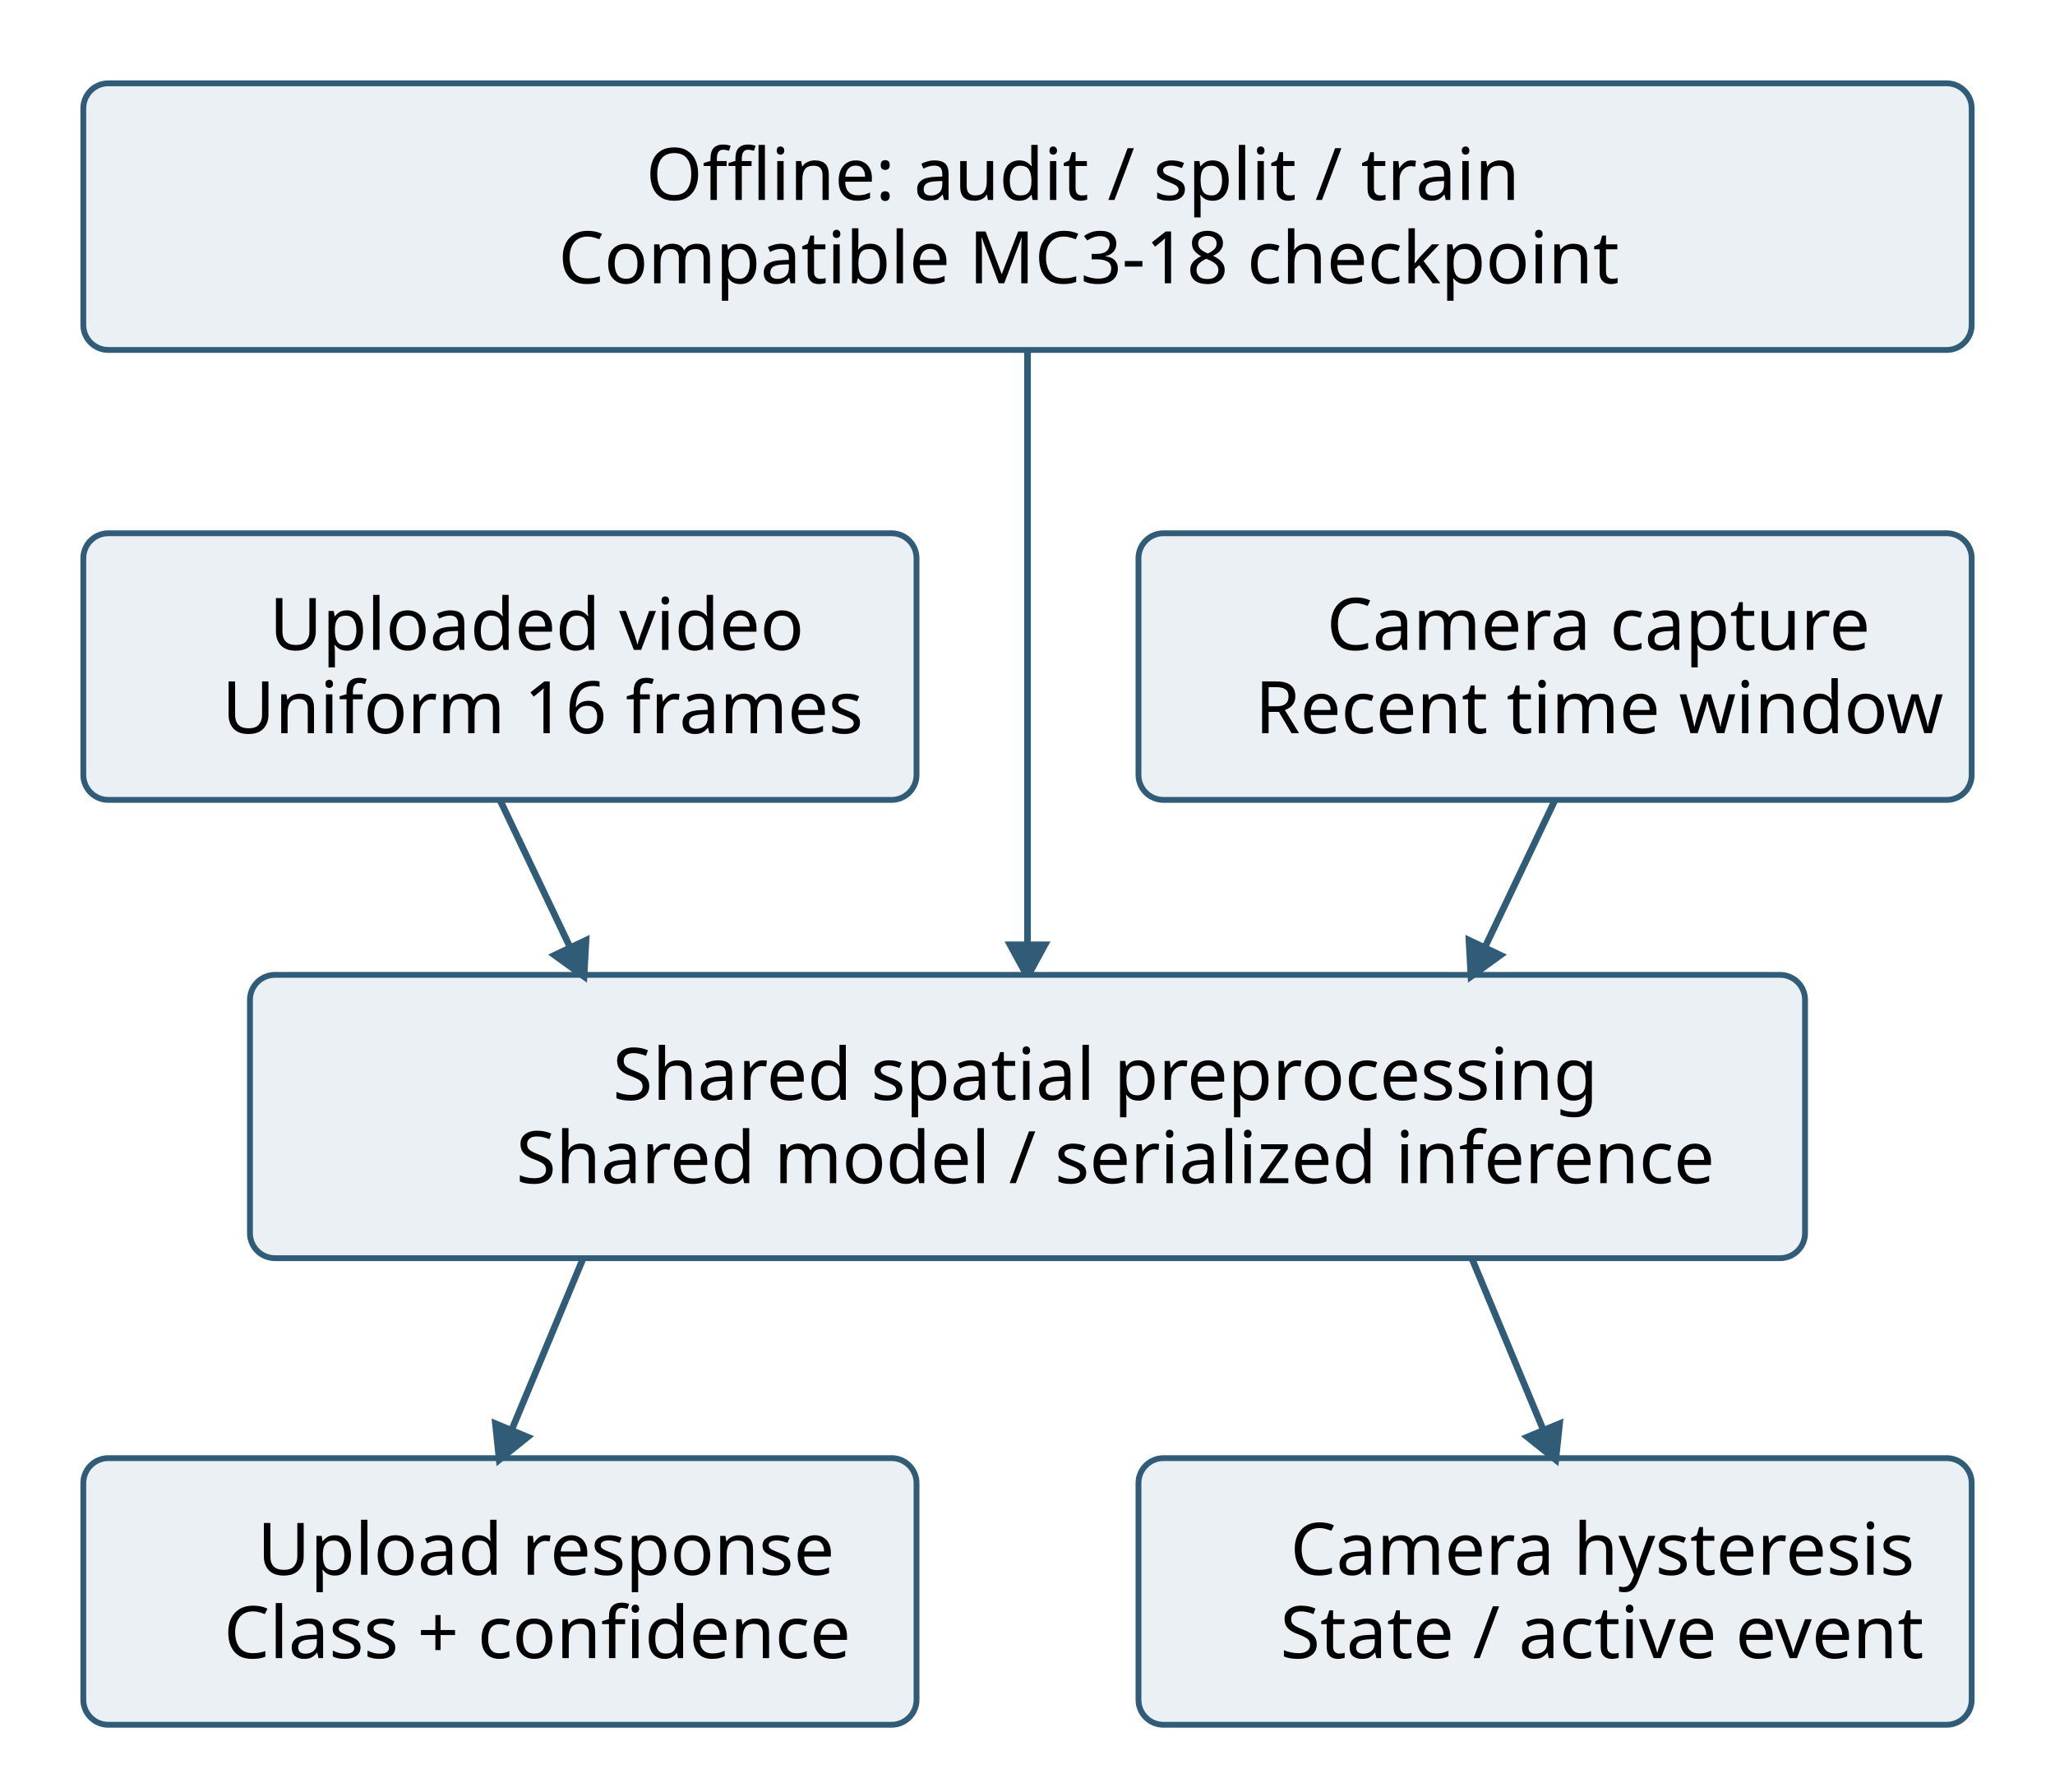
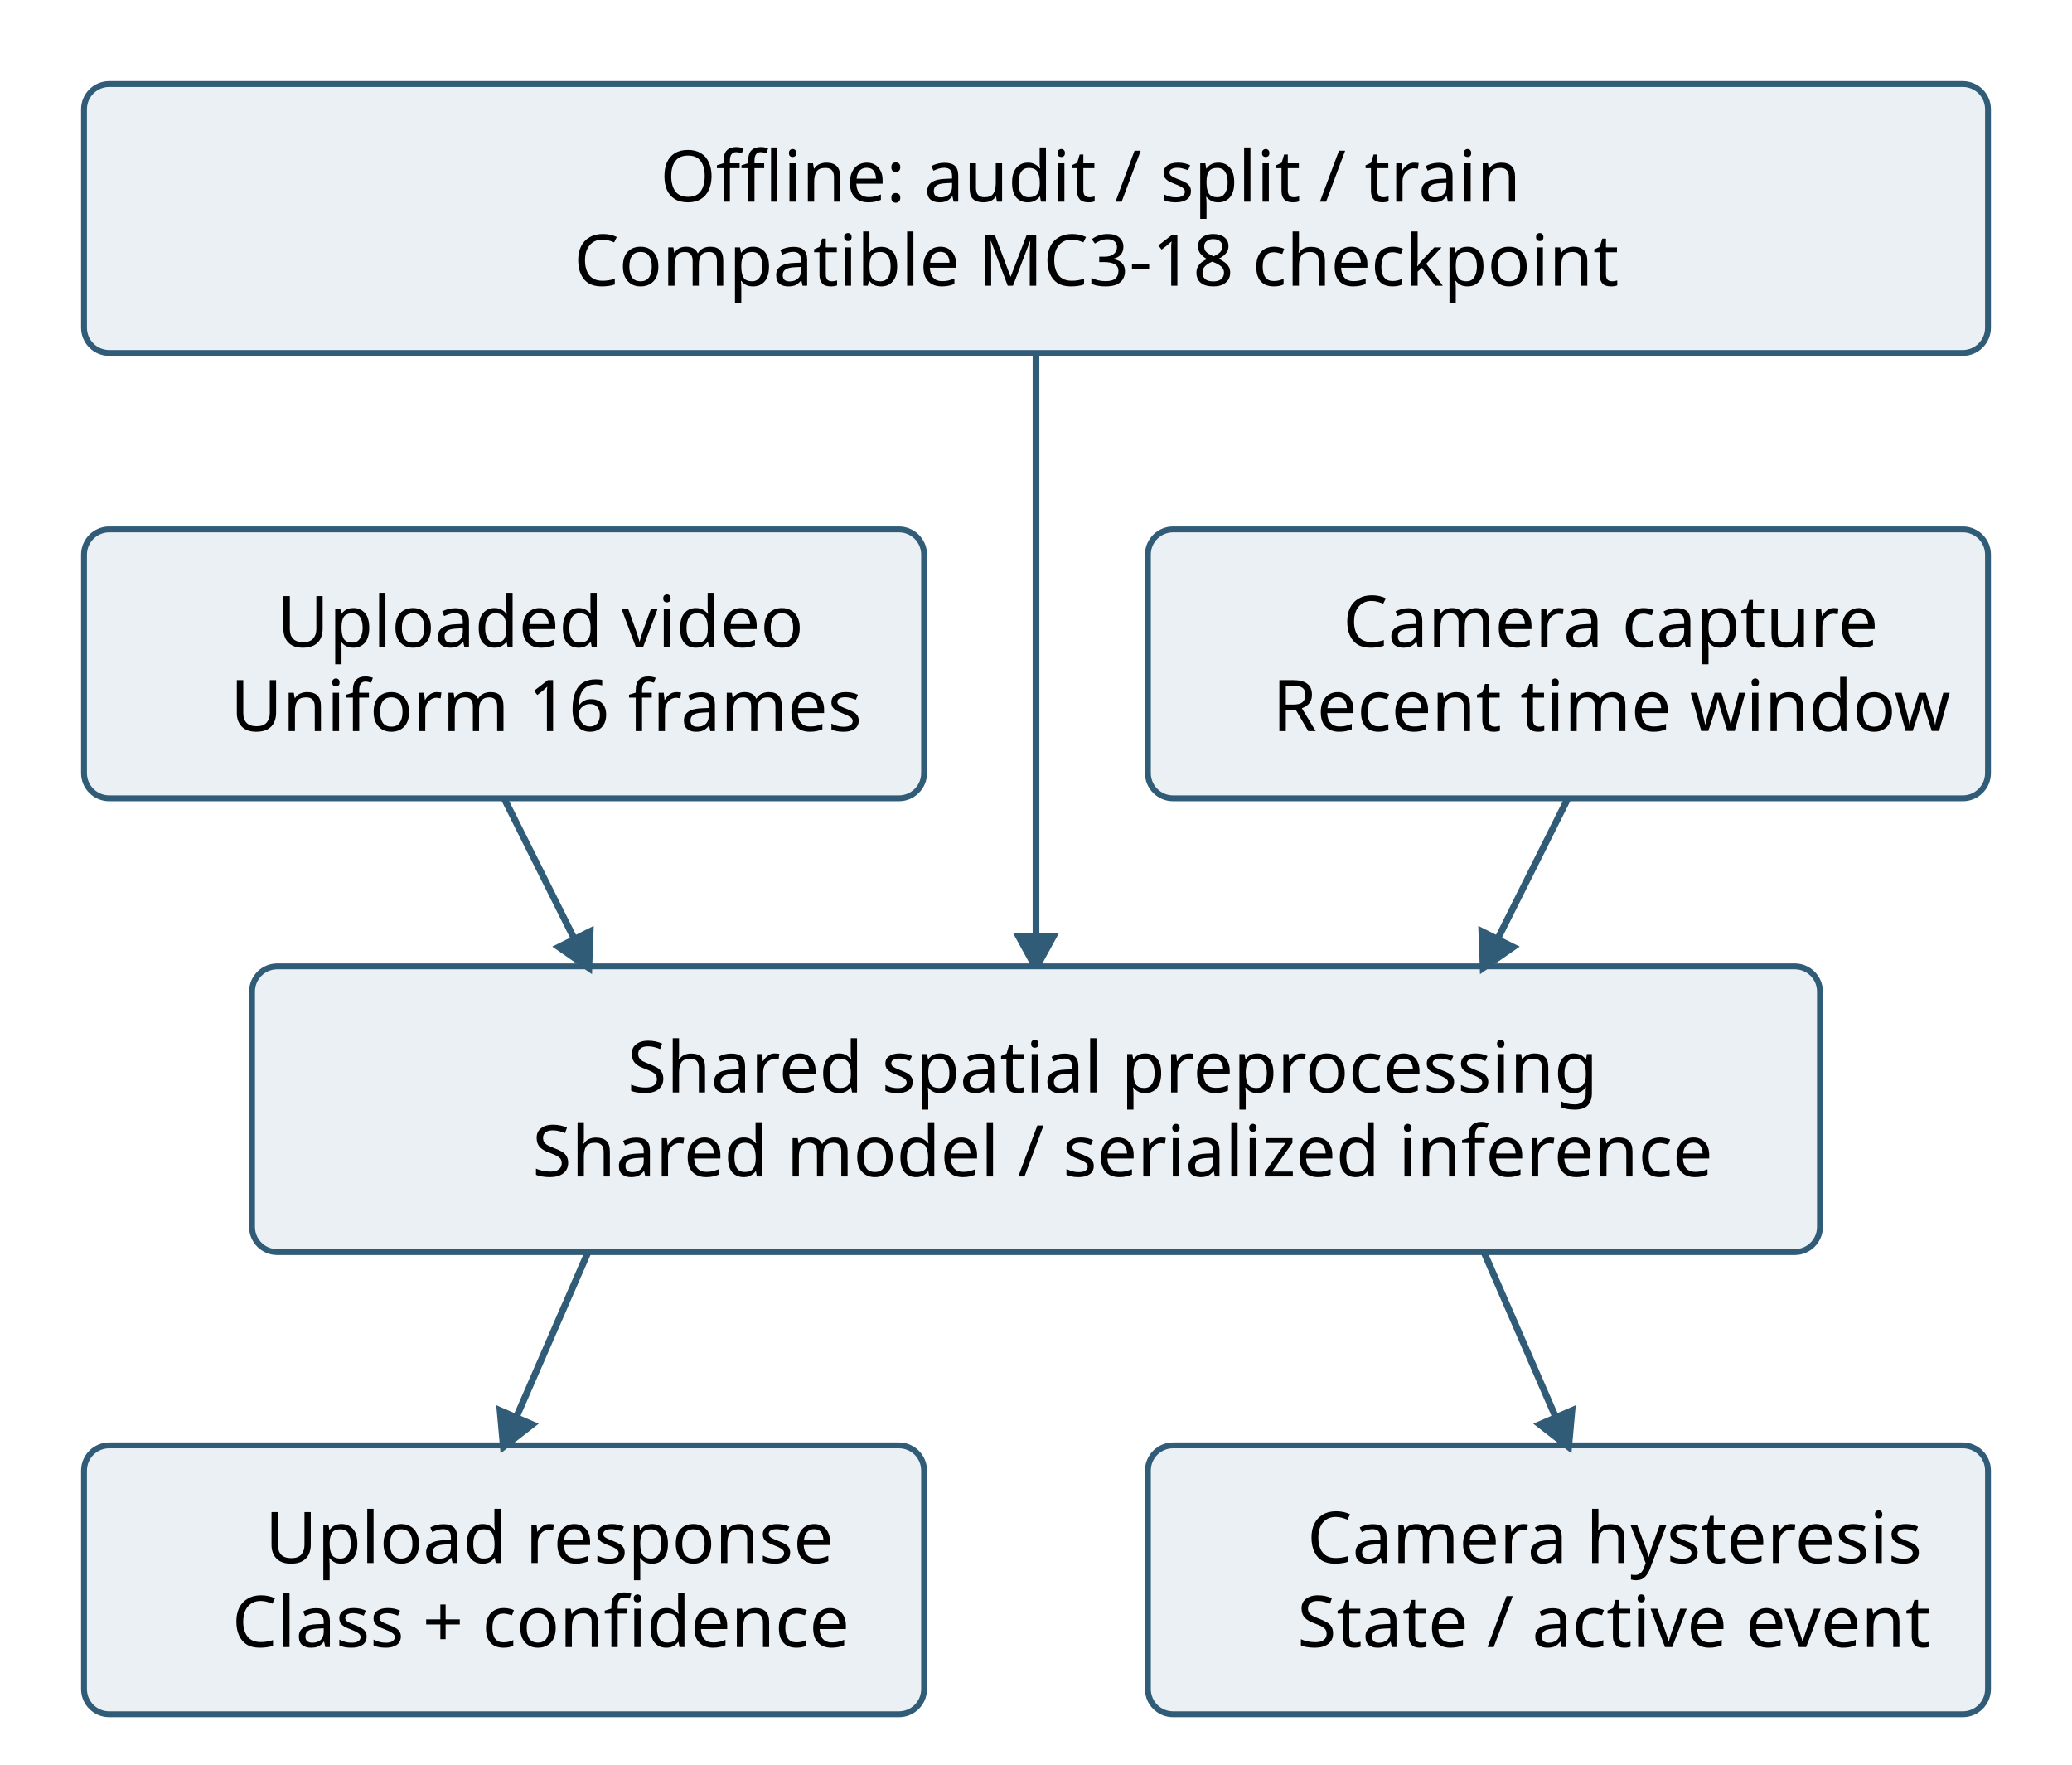
- <svg xmlns="http://www.w3.org/2000/svg" width="246.638" height="215" preserveAspectRatio="xMinYMin meet" viewBox="0 0 246 215" version="1.0" fill-rule="evenodd">
+ <svg xmlns="http://www.w3.org/2000/svg" width="246.638" height="210" preserveAspectRatio="xMinYMin meet" viewBox="0 0 246 210" version="1.0" fill-rule="evenodd">
  <clipPath id="clip">
-     <rect x="0" y="0" width="246.638" height="215" />
+     <rect x="0" y="0" width="246.638" height="210" />
  </clipPath>
-   <g id="group" transform="scale(1,-1) translate(0,-215)" style="clip-path: url(#clip)">
+   <g id="group" transform="scale(1,-1) translate(0,-210)" style="clip-path: url(#clip)">
    <g transform="">
-       <rect x="10" y="173" width="226.638" height="32" rx="3" ry="3" style="stroke: rgb(19%,36%,47%); stroke-linecap: butt; stroke-width: 0.7; fill: rgb(92%,94%,96%); fill-rule: evenodd;" />
-       <text x="77.522" y="191.0" style="font-family: Times-Roman; font-size: 8.7px;fill: rgb(0%,0%,0%); stroke:none;" transform="translate(0,382) scale(1,-1)">Offline: audit / split / train</text>
-       <text x="67.012" y="181.0" style="font-family: Times-Roman; font-size: 8.7px;fill: rgb(0%,0%,0%); stroke:none;" transform="translate(0,362) scale(1,-1)">Compatible MC3-18 checkpoint</text>
-       <rect x="10" y="119" width="100" height="32" rx="3" ry="3" style="stroke: rgb(19%,36%,47%); stroke-linecap: butt; stroke-width: 0.7; fill: rgb(92%,94%,96%); fill-rule: evenodd;" />
-       <text x="32.334" y="137.0" style="font-family: Times-Roman; font-size: 8.7px;fill: rgb(0%,0%,0%); stroke:none;" transform="translate(0,274) scale(1,-1)">Uploaded video</text>
-       <text x="26.657" y="127.0" style="font-family: Times-Roman; font-size: 8.7px;fill: rgb(0%,0%,0%); stroke:none;" transform="translate(0,254) scale(1,-1)">Uniform 16 frames</text>
-       <rect x="136.638" y="119" width="100.0" height="32" rx="3" ry="3" style="stroke: rgb(19%,36%,47%); stroke-linecap: butt; stroke-width: 0.7; fill: rgb(92%,94%,96%); fill-rule: evenodd;" />
-       <text x="159.22" y="137.0" style="font-family: Times-Roman; font-size: 8.7px;fill: rgb(0%,0%,0%); stroke:none;" transform="translate(0,274) scale(1,-1)">Camera capture</text>
-       <text x="150.633" y="127.0" style="font-family: Times-Roman; font-size: 8.7px;fill: rgb(0%,0%,0%); stroke:none;" transform="translate(0,254) scale(1,-1)">Recent time window</text>
-       <path d="M 123.319,173 L 123.319,98 Z" style="stroke: rgb(19%,36%,47%); stroke-linecap: butt; stroke-width: 0.8;" />
-       <polygon points="123.319 98, 125.237 101.51, 121.401 101.51" style="stroke: rgb(19%,36%,47%); stroke-linecap: butt; stroke-width: 1; fill: rgb(19%,36%,47%); fill-rule: evenodd;" />
-       <rect x="30" y="64" width="186.638" height="34" rx="3" ry="3" style="stroke: rgb(19%,36%,47%); stroke-linecap: butt; stroke-width: 0.7; fill: rgb(92%,94%,96%); fill-rule: evenodd;" />
-       <text x="73.546" y="83.0" style="font-family: Times-Roman; font-size: 8.7px;fill: rgb(0%,0%,0%); stroke:none;" transform="translate(0,166) scale(1,-1)">Shared spatial preprocessing</text>
-       <text x="61.953" y="73.0" style="font-family: Times-Roman; font-size: 8.7px;fill: rgb(0%,0%,0%); stroke:none;" transform="translate(0,146) scale(1,-1)">Shared model / serialized inference</text>
-       <path d="M 60,119 L 70,98 Z" style="stroke: rgb(19%,36%,47%); stroke-linecap: butt; stroke-width: 0.8;" />
-       <polygon points="70 98, 70.222 101.994, 66.759 100.345" style="stroke: rgb(19%,36%,47%); stroke-linecap: butt; stroke-width: 1; fill: rgb(19%,36%,47%); fill-rule: evenodd;" />
-       <path d="M 186.638,119 L 176.638,98 Z" style="stroke: rgb(19%,36%,47%); stroke-linecap: butt; stroke-width: 0.8;" />
-       <polygon points="176.638 98, 179.878 100.345, 176.416 101.994" style="stroke: rgb(19%,36%,47%); stroke-linecap: butt; stroke-width: 1; fill: rgb(19%,36%,47%); fill-rule: evenodd;" />
-       <rect x="10" y="8" width="100" height="32" rx="3" ry="3" style="stroke: rgb(19%,36%,47%); stroke-linecap: butt; stroke-width: 0.7; fill: rgb(92%,94%,96%); fill-rule: evenodd;" />
-       <text x="30.885" y="26.0" style="font-family: Times-Roman; font-size: 8.7px;fill: rgb(0%,0%,0%); stroke:none;" transform="translate(0,52) scale(1,-1)">Upload response</text>
-       <text x="26.862" y="16.0" style="font-family: Times-Roman; font-size: 8.7px;fill: rgb(0%,0%,0%); stroke:none;" transform="translate(0,32) scale(1,-1)">Class + confidence</text>
-       <rect x="136.638" y="8" width="100.0" height="32" rx="3" ry="3" style="stroke: rgb(19%,36%,47%); stroke-linecap: butt; stroke-width: 0.7; fill: rgb(92%,94%,96%); fill-rule: evenodd;" />
-       <text x="154.865" y="26.0" style="font-family: Times-Roman; font-size: 8.7px;fill: rgb(0%,0%,0%); stroke:none;" transform="translate(0,52) scale(1,-1)">Camera hysteresis</text>
-       <text x="153.656" y="16.0" style="font-family: Times-Roman; font-size: 8.7px;fill: rgb(0%,0%,0%); stroke:none;" transform="translate(0,32) scale(1,-1)">State / active event</text>
-       <path d="M 70,64 L 60,40 Z" style="stroke: rgb(19%,36%,47%); stroke-linecap: butt; stroke-width: 0.8;" />
-       <polygon points="60 40, 63.12 42.503, 59.58 43.978" style="stroke: rgb(19%,36%,47%); stroke-linecap: butt; stroke-width: 1; fill: rgb(19%,36%,47%); fill-rule: evenodd;" />
-       <path d="M 176.638,64 L 186.638,40 Z" style="stroke: rgb(19%,36%,47%); stroke-linecap: butt; stroke-width: 0.8;" />
-       <polygon points="186.638 40, 187.058 43.978, 183.518 42.503" style="stroke: rgb(19%,36%,47%); stroke-linecap: butt; stroke-width: 1; fill: rgb(19%,36%,47%); fill-rule: evenodd;" />
+       <rect x="10" y="168" width="226.638" height="32" rx="3" ry="3" style="stroke: rgb(19%,36%,47%); stroke-linecap: butt; stroke-width: 0.7; fill: rgb(92%,94%,96%); fill-rule: evenodd;" />
+       <text x="78.575" y="186.0" style="font-family: Times-Roman; font-size: 8.5px;fill: rgb(0%,0%,0%); stroke:none;" transform="translate(0,372) scale(1,-1)">Offline: audit / split / train</text>
+       <text x="68.307" y="176.0" style="font-family: Times-Roman; font-size: 8.5px;fill: rgb(0%,0%,0%); stroke:none;" transform="translate(0,352) scale(1,-1)">Compatible MC3-18 checkpoint</text>
+       <rect x="10" y="115" width="100" height="32" rx="3" ry="3" style="stroke: rgb(19%,36%,47%); stroke-linecap: butt; stroke-width: 0.7; fill: rgb(92%,94%,96%); fill-rule: evenodd;" />
+       <text x="32.97" y="133.0" style="font-family: Times-Roman; font-size: 8.5px;fill: rgb(0%,0%,0%); stroke:none;" transform="translate(0,266) scale(1,-1)">Uploaded video</text>
+       <text x="27.424" y="123.0" style="font-family: Times-Roman; font-size: 8.5px;fill: rgb(0%,0%,0%); stroke:none;" transform="translate(0,246) scale(1,-1)">Uniform 16 frames</text>
+       <rect x="136.638" y="115" width="100.0" height="32" rx="3" ry="3" style="stroke: rgb(19%,36%,47%); stroke-linecap: butt; stroke-width: 0.7; fill: rgb(92%,94%,96%); fill-rule: evenodd;" />
+       <text x="159.85" y="133.0" style="font-family: Times-Roman; font-size: 8.5px;fill: rgb(0%,0%,0%); stroke:none;" transform="translate(0,266) scale(1,-1)">Camera capture</text>
+       <text x="151.461" y="123.0" style="font-family: Times-Roman; font-size: 8.5px;fill: rgb(0%,0%,0%); stroke:none;" transform="translate(0,246) scale(1,-1)">Recent time window</text>
+       <path d="M 123.319,168 L 123.319,95 Z" style="stroke: rgb(19%,36%,47%); stroke-linecap: butt; stroke-width: 0.8;" />
+       <polygon points="123.319 95, 125.237 98.51, 121.401 98.51" style="stroke: rgb(19%,36%,47%); stroke-linecap: butt; stroke-width: 1; fill: rgb(19%,36%,47%); fill-rule: evenodd;" />
+       <rect x="30" y="61" width="186.638" height="34" rx="3" ry="3" style="stroke: rgb(19%,36%,47%); stroke-linecap: butt; stroke-width: 0.7; fill: rgb(92%,94%,96%); fill-rule: evenodd;" />
+       <text x="74.69" y="80.0" style="font-family: Times-Roman; font-size: 8.5px;fill: rgb(0%,0%,0%); stroke:none;" transform="translate(0,160) scale(1,-1)">Shared spatial preprocessing</text>
+       <text x="63.364" y="70.0" style="font-family: Times-Roman; font-size: 8.5px;fill: rgb(0%,0%,0%); stroke:none;" transform="translate(0,140) scale(1,-1)">Shared model / serialized inference</text>
+       <path d="M 60,115 L 70,95 Z" style="stroke: rgb(19%,36%,47%); stroke-linecap: butt; stroke-width: 0.8;" />
+       <polygon points="70 95, 70.145 98.997, 66.715 97.282" style="stroke: rgb(19%,36%,47%); stroke-linecap: butt; stroke-width: 1; fill: rgb(19%,36%,47%); fill-rule: evenodd;" />
+       <path d="M 186.638,115 L 176.638,95 Z" style="stroke: rgb(19%,36%,47%); stroke-linecap: butt; stroke-width: 0.8;" />
+       <polygon points="176.638 95, 179.923 97.282, 176.492 98.997" style="stroke: rgb(19%,36%,47%); stroke-linecap: butt; stroke-width: 1; fill: rgb(19%,36%,47%); fill-rule: evenodd;" />
+       <rect x="10" y="6" width="100" height="32" rx="3" ry="3" style="stroke: rgb(19%,36%,47%); stroke-linecap: butt; stroke-width: 0.7; fill: rgb(92%,94%,96%); fill-rule: evenodd;" />
+       <text x="31.555" y="24.0" style="font-family: Times-Roman; font-size: 8.5px;fill: rgb(0%,0%,0%); stroke:none;" transform="translate(0,48) scale(1,-1)">Upload response</text>
+       <text x="27.623" y="14.0" style="font-family: Times-Roman; font-size: 8.5px;fill: rgb(0%,0%,0%); stroke:none;" transform="translate(0,28) scale(1,-1)">Class + confidence</text>
+       <rect x="136.638" y="6" width="100.0" height="32" rx="3" ry="3" style="stroke: rgb(19%,36%,47%); stroke-linecap: butt; stroke-width: 0.7; fill: rgb(92%,94%,96%); fill-rule: evenodd;" />
+       <text x="155.596" y="24.0" style="font-family: Times-Roman; font-size: 8.5px;fill: rgb(0%,0%,0%); stroke:none;" transform="translate(0,48) scale(1,-1)">Camera hysteresis</text>
+       <text x="154.414" y="14.0" style="font-family: Times-Roman; font-size: 8.5px;fill: rgb(0%,0%,0%); stroke:none;" transform="translate(0,28) scale(1,-1)">State / active event</text>
+       <path d="M 70,61 L 60,38 Z" style="stroke: rgb(19%,36%,47%); stroke-linecap: butt; stroke-width: 0.8;" />
+       <polygon points="60 38, 63.158 40.455, 59.641 41.984" style="stroke: rgb(19%,36%,47%); stroke-linecap: butt; stroke-width: 1; fill: rgb(19%,36%,47%); fill-rule: evenodd;" />
+       <path d="M 176.638,61 L 186.638,38 Z" style="stroke: rgb(19%,36%,47%); stroke-linecap: butt; stroke-width: 0.8;" />
+       <polygon points="186.638 38, 186.997 41.984, 183.48 40.455" style="stroke: rgb(19%,36%,47%); stroke-linecap: butt; stroke-width: 1; fill: rgb(19%,36%,47%); fill-rule: evenodd;" />
    </g>
  </g>
</svg>
